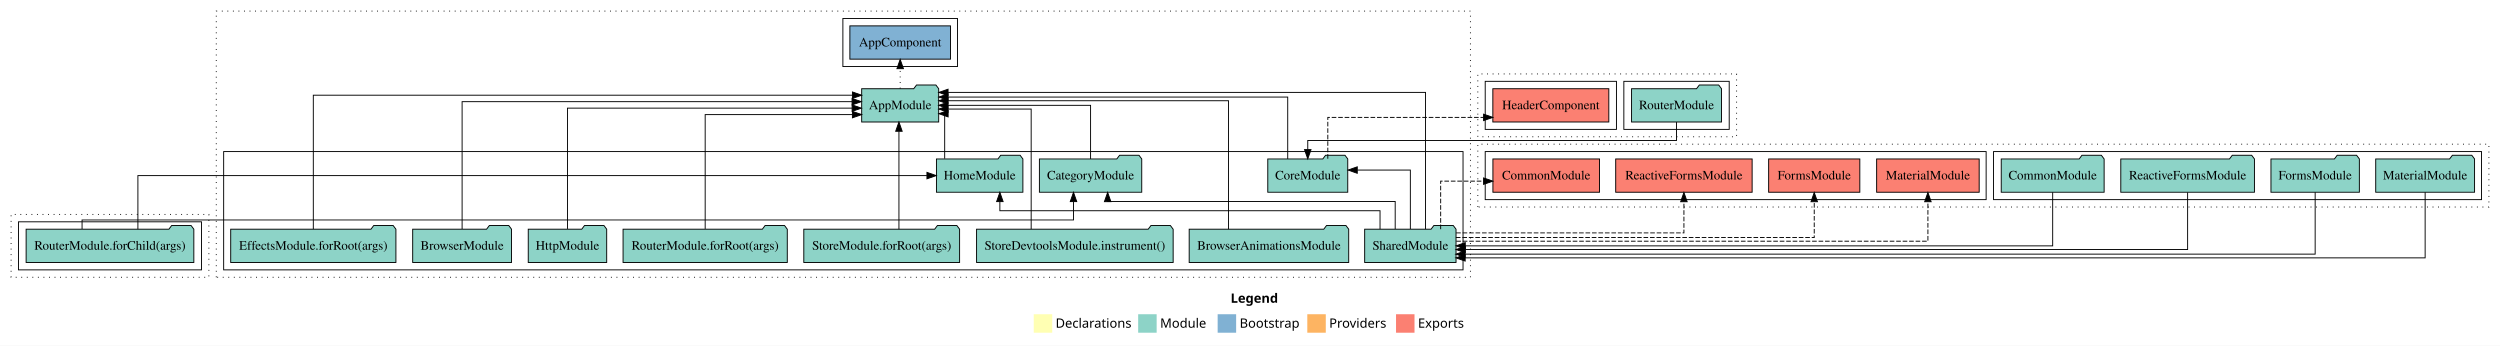
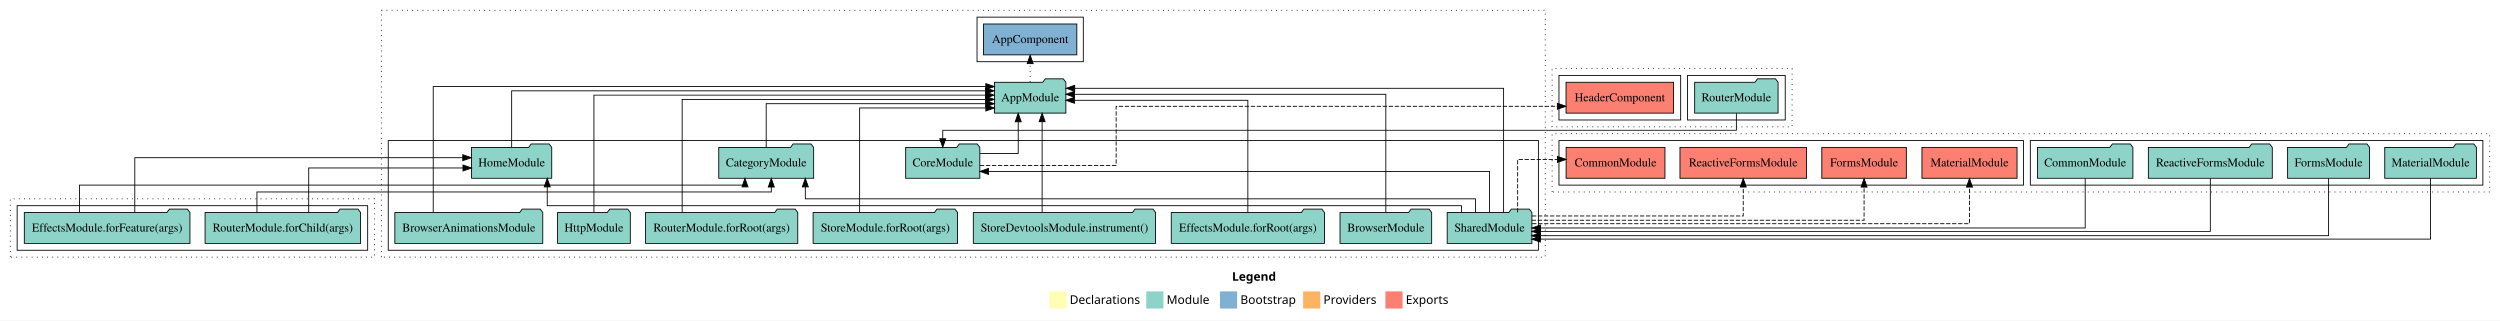
- <svg xmlns="http://www.w3.org/2000/svg" width="2705pt" height="374pt" viewBox="0.00 0.00 2705.00 374.00">
+ <svg xmlns="http://www.w3.org/2000/svg" width="2917pt" height="374pt" viewBox="0.00 0.00 2917.00 374.00">
  <g id="graph0" class="graph" transform="scale(1 1) rotate(0) translate(4 370)">
-     <polygon fill="#ffffff" stroke="transparent" points="-4,4 -4,-370 2701,-370 2701,4 -4,4" />
-     <text text-anchor="start" x="1327.509" y="-42.4" font-family="sans-serif" font-weight="bold" font-size="14.00" fill="#000000">Legend</text>
-     <polygon fill="#ffffb3" stroke="transparent" points="1114.5,-10 1114.5,-30 1134.5,-30 1134.5,-10 1114.5,-10" />
-     <text text-anchor="start" x="1138.129" y="-15.4" font-family="sans-serif" font-size="14.00" fill="#000000">  Declarations</text>
-     <polygon fill="#8dd3c7" stroke="transparent" points="1227.5,-10 1227.5,-30 1247.5,-30 1247.5,-10 1227.5,-10" />
-     <text text-anchor="start" x="1251.225" y="-15.4" font-family="sans-serif" font-size="14.00" fill="#000000">  Module</text>
-     <polygon fill="#80b1d3" stroke="transparent" points="1313.5,-10 1313.5,-30 1333.5,-30 1333.5,-10 1313.5,-10" />
-     <text text-anchor="start" x="1337.281" y="-15.4" font-family="sans-serif" font-size="14.00" fill="#000000">  Bootstrap</text>
-     <polygon fill="#fdb462" stroke="transparent" points="1410.5,-10 1410.5,-30 1430.5,-30 1430.5,-10 1410.5,-10" />
-     <text text-anchor="start" x="1434.173" y="-15.4" font-family="sans-serif" font-size="14.00" fill="#000000">  Providers</text>
-     <polygon fill="#fb8072" stroke="transparent" points="1506.5,-10 1506.5,-30 1526.5,-30 1526.5,-10 1506.5,-10" />
-     <text text-anchor="start" x="1530.226" y="-15.4" font-family="sans-serif" font-size="14.00" fill="#000000">  Exports</text>
+     <polygon fill="#ffffff" stroke="transparent" points="-4,4 -4,-370 2913,-370 2913,4 -4,4" />
+     <text text-anchor="start" x="1433.509" y="-42.4" font-family="sans-serif" font-weight="bold" font-size="14.00" fill="#000000">Legend</text>
+     <polygon fill="#ffffb3" stroke="transparent" points="1220.5,-10 1220.5,-30 1240.5,-30 1240.5,-10 1220.5,-10" />
+     <text text-anchor="start" x="1244.129" y="-15.4" font-family="sans-serif" font-size="14.00" fill="#000000">  Declarations</text>
+     <polygon fill="#8dd3c7" stroke="transparent" points="1333.5,-10 1333.5,-30 1353.5,-30 1353.5,-10 1333.5,-10" />
+     <text text-anchor="start" x="1357.225" y="-15.4" font-family="sans-serif" font-size="14.00" fill="#000000">  Module</text>
+     <polygon fill="#80b1d3" stroke="transparent" points="1419.5,-10 1419.5,-30 1439.5,-30 1439.5,-10 1419.5,-10" />
+     <text text-anchor="start" x="1443.281" y="-15.4" font-family="sans-serif" font-size="14.00" fill="#000000">  Bootstrap</text>
+     <polygon fill="#fdb462" stroke="transparent" points="1516.5,-10 1516.5,-30 1536.5,-30 1536.5,-10 1516.5,-10" />
+     <text text-anchor="start" x="1540.173" y="-15.4" font-family="sans-serif" font-size="14.00" fill="#000000">  Providers</text>
+     <polygon fill="#fb8072" stroke="transparent" points="1612.5,-10 1612.5,-30 1632.5,-30 1632.5,-10 1612.5,-10" />
+     <text text-anchor="start" x="1636.226" y="-15.4" font-family="sans-serif" font-size="14.00" fill="#000000">  Exports</text>
    <g id="clust1" class="cluster">
-       <polygon fill="none" stroke="#000000" stroke-dasharray="1,5" points="230,-70 230,-358 1587,-358 1587,-70 230,-70" />
+       <polygon fill="none" stroke="#000000" stroke-dasharray="1,5" points="441,-70 441,-358 1799,-358 1799,-70 441,-70" />
    </g>
    <g id="clust3" class="cluster">
-       <polygon fill="none" stroke="#000000" points="238,-78 238,-206 1579,-206 1579,-78 238,-78" />
+       <polygon fill="none" stroke="#000000" points="449,-78 449,-206 1791,-206 1791,-78 449,-78" />
    </g>
    <g id="clust5" class="cluster">
-       <polygon fill="none" stroke="#000000" points="908,-298 908,-350 1032,-350 1032,-298 908,-298" />
+       <polygon fill="none" stroke="#000000" points="1136,-298 1136,-350 1260,-350 1260,-298 1136,-298" />
    </g>
    <g id="clust7" class="cluster">
-       <polygon fill="none" stroke="#000000" stroke-dasharray="1,5" points="8,-70 8,-138 222,-138 222,-70 8,-70" />
+       <polygon fill="none" stroke="#000000" stroke-dasharray="1,5" points="8,-70 8,-138 433,-138 433,-70 8,-70" />
    </g>
    <g id="clust9" class="cluster">
-       <polygon fill="none" stroke="#000000" points="16,-78 16,-130 214,-130 214,-78 16,-78" />
+       <polygon fill="none" stroke="#000000" points="16,-78 16,-130 425,-130 425,-78 16,-78" />
    </g>
    <g id="clust13" class="cluster">
-       <polygon fill="none" stroke="#000000" stroke-dasharray="1,5" points="1595,-222 1595,-290 1875,-290 1875,-222 1595,-222" />
+       <polygon fill="none" stroke="#000000" stroke-dasharray="1,5" points="1807,-222 1807,-290 2087,-290 2087,-222 1807,-222" />
    </g>
    <g id="clust15" class="cluster">
-       <polygon fill="none" stroke="#000000" points="1753,-230 1753,-282 1867,-282 1867,-230 1753,-230" />
+       <polygon fill="none" stroke="#000000" points="1965,-230 1965,-282 2079,-282 2079,-230 1965,-230" />
    </g>
    <g id="clust16" class="cluster">
-       <polygon fill="none" stroke="#000000" points="1603,-230 1603,-282 1745,-282 1745,-230 1603,-230" />
+       <polygon fill="none" stroke="#000000" points="1815,-230 1815,-282 1957,-282 1957,-230 1815,-230" />
    </g>
    <g id="clust25" class="cluster">
-       <polygon fill="none" stroke="#000000" stroke-dasharray="1,5" points="1595,-146 1595,-214 2689,-214 2689,-146 1595,-146" />
+       <polygon fill="none" stroke="#000000" stroke-dasharray="1,5" points="1807,-146 1807,-214 2901,-214 2901,-146 1807,-146" />
    </g>
    <g id="clust27" class="cluster">
-       <polygon fill="none" stroke="#000000" points="2153,-154 2153,-206 2681,-206 2681,-154 2153,-154" />
+       <polygon fill="none" stroke="#000000" points="2365,-154 2365,-206 2893,-206 2893,-154 2365,-154" />
    </g>
    <g id="clust28" class="cluster">
-       <polygon fill="none" stroke="#000000" points="1603,-154 1603,-206 2145,-206 2145,-154 1603,-154" />
+       <polygon fill="none" stroke="#000000" points="1815,-154 1815,-206 2357,-206 2357,-154 1815,-154" />
    </g>
    <g id="node1" class="node">
-       <polygon fill="#8dd3c7" stroke="#000000" points="549.473,-122 546.473,-126 525.473,-126 522.473,-122 442.527,-122 442.527,-86 549.473,-86 549.473,-122" />
-       <text text-anchor="middle" x="496" y="-99.8" font-family="Times,serif" font-size="14.00" fill="#000000">BrowserModule</text>
+       <polygon fill="#8dd3c7" stroke="#000000" points="1666.473,-122 1663.473,-126 1642.473,-126 1639.473,-122 1559.527,-122 1559.527,-86 1666.473,-86 1666.473,-122" />
+       <text text-anchor="middle" x="1613" y="-99.8" font-family="Times,serif" font-size="14.00" fill="#000000">BrowserModule</text>
    </g>
    <g id="node12" class="node">
-       <polygon fill="#8dd3c7" stroke="#000000" points="1011.657,-274 1008.657,-278 987.657,-278 984.657,-274 928.343,-274 928.343,-238 1011.657,-238 1011.657,-274" />
-       <text text-anchor="middle" x="970" y="-251.8" font-family="Times,serif" font-size="14.00" fill="#000000">AppModule</text>
+       <polygon fill="#8dd3c7" stroke="#000000" points="1239.657,-274 1236.657,-278 1215.657,-278 1212.657,-274 1156.343,-274 1156.343,-238 1239.657,-238 1239.657,-274" />
+       <text text-anchor="middle" x="1198" y="-251.8" font-family="Times,serif" font-size="14.00" fill="#000000">AppModule</text>
    </g>
    <g id="edge1" class="edge">
-       <path fill="none" stroke="#000000" d="M496,-122.201C496,-163.352 496,-260 496,-260 496,-260 917.936,-260 917.936,-260" />
-       <polygon fill="#000000" stroke="#000000" points="917.936,-263.5 927.936,-260 917.936,-256.5 917.936,-263.5" />
+       <path fill="none" stroke="#000000" d="M1613,-122.201C1613,-163.352 1613,-260 1613,-260 1613,-260 1249.692,-260 1249.692,-260" />
+       <polygon fill="#000000" stroke="#000000" points="1249.692,-256.5 1239.692,-260 1249.692,-263.5 1249.692,-256.5" />
    </g>
    <g id="node2" class="node">
-       <polygon fill="#8dd3c7" stroke="#000000" points="1455.302,-122 1452.302,-126 1431.302,-126 1428.302,-122 1282.698,-122 1282.698,-86 1455.302,-86 1455.302,-122" />
-       <text text-anchor="middle" x="1369" y="-99.8" font-family="Times,serif" font-size="14.00" fill="#000000">BrowserAnimationsModule</text>
+       <polygon fill="#8dd3c7" stroke="#000000" points="629.302,-122 626.302,-126 605.302,-126 602.302,-122 456.698,-122 456.698,-86 629.302,-86 629.302,-122" />
+       <text text-anchor="middle" x="543" y="-99.8" font-family="Times,serif" font-size="14.00" fill="#000000">BrowserAnimationsModule</text>
    </g>
    <g id="edge2" class="edge">
-       <path fill="none" stroke="#000000" d="M1325.234,-122.01C1325.234,-163.249 1325.234,-261 1325.234,-261 1325.234,-261 1021.794,-261 1021.794,-261" />
-       <polygon fill="#000000" stroke="#000000" points="1021.794,-257.5 1011.794,-261 1021.794,-264.5 1021.794,-257.5" />
+       <path fill="none" stroke="#000000" d="M501.484,-122.288C501.484,-165.248 501.484,-269 501.484,-269 501.484,-269 1146.257,-269 1146.257,-269" />
+       <polygon fill="#000000" stroke="#000000" points="1146.257,-272.5 1156.257,-269 1146.257,-265.5 1146.257,-272.5" />
    </g>
    <g id="node3" class="node">
-       <polygon fill="#8dd3c7" stroke="#000000" points="652.439,-122 649.439,-126 628.439,-126 625.439,-122 567.561,-122 567.561,-86 652.439,-86 652.439,-122" />
-       <text text-anchor="middle" x="610" y="-99.8" font-family="Times,serif" font-size="14.00" fill="#000000">HttpModule</text>
+       <polygon fill="#8dd3c7" stroke="#000000" points="731.439,-122 728.439,-126 707.439,-126 704.439,-122 646.561,-122 646.561,-86 731.439,-86 731.439,-122" />
+       <text text-anchor="middle" x="689" y="-99.8" font-family="Times,serif" font-size="14.00" fill="#000000">HttpModule</text>
    </g>
    <g id="edge3" class="edge">
-       <path fill="none" stroke="#000000" d="M610,-122.27C610,-162.058 610,-253 610,-253 610,-253 917.999,-253 917.999,-253" />
-       <polygon fill="#000000" stroke="#000000" points="917.999,-256.5 927.999,-253 917.999,-249.5 917.999,-256.5" />
+       <path fill="none" stroke="#000000" d="M689,-122.084C689,-162.971 689,-259 689,-259 689,-259 1145.913,-259 1145.913,-259" />
+       <polygon fill="#000000" stroke="#000000" points="1145.913,-262.5 1155.913,-259 1145.913,-255.5 1145.913,-262.5" />
    </g>
    <g id="node4" class="node">
-       <polygon fill="#8dd3c7" stroke="#000000" points="847.842,-122 844.842,-126 823.842,-126 820.842,-122 670.158,-122 670.158,-86 847.842,-86 847.842,-122" />
-       <text text-anchor="middle" x="759" y="-99.8" font-family="Times,serif" font-size="14.00" fill="#000000">RouterModule.forRoot(args)</text>
+       <polygon fill="#8dd3c7" stroke="#000000" points="926.842,-122 923.842,-126 902.842,-126 899.842,-122 749.158,-122 749.158,-86 926.842,-86 926.842,-122" />
+       <text text-anchor="middle" x="838" y="-99.8" font-family="Times,serif" font-size="14.00" fill="#000000">RouterModule.forRoot(args)</text>
    </g>
    <g id="edge4" class="edge">
-       <path fill="none" stroke="#000000" d="M759,-122.273C759,-160.625 759,-246 759,-246 759,-246 918.313,-246 918.313,-246" />
-       <polygon fill="#000000" stroke="#000000" points="918.313,-249.5 928.313,-246 918.313,-242.5 918.313,-249.5" />
+       <path fill="none" stroke="#000000" d="M791.948,-122.094C791.948,-161.989 791.948,-254 791.948,-254 791.948,-254 1146.075,-254 1146.075,-254" />
+       <polygon fill="#000000" stroke="#000000" points="1146.075,-257.5 1156.075,-254 1146.075,-250.5 1146.075,-257.5" />
    </g>
    <g id="node5" class="node">
-       <polygon fill="#8dd3c7" stroke="#000000" points="1034.288,-122 1031.288,-126 1010.288,-126 1007.288,-122 865.712,-122 865.712,-86 1034.288,-86 1034.288,-122" />
-       <text text-anchor="middle" x="950" y="-99.8" font-family="Times,serif" font-size="14.00" fill="#000000">StoreModule.forRoot(args)</text>
+       <polygon fill="#8dd3c7" stroke="#000000" points="1113.288,-122 1110.288,-126 1089.288,-126 1086.288,-122 944.712,-122 944.712,-86 1113.288,-86 1113.288,-122" />
+       <text text-anchor="middle" x="1029" y="-99.8" font-family="Times,serif" font-size="14.00" fill="#000000">StoreModule.forRoot(args)</text>
    </g>
    <g id="edge5" class="edge">
-       <path fill="none" stroke="#000000" d="M968.645,-122.033C968.645,-122.033 968.645,-227.99 968.645,-227.99" />
-       <polygon fill="#000000" stroke="#000000" points="965.146,-227.99 968.645,-237.99 972.146,-227.99 965.146,-227.99" />
+       <path fill="none" stroke="#000000" d="M999.026,-122.016C999.026,-159.828 999.026,-244 999.026,-244 999.026,-244 1146.289,-244 1146.289,-244" />
+       <polygon fill="#000000" stroke="#000000" points="1146.289,-247.5 1156.289,-244 1146.289,-240.5 1146.289,-247.5" />
    </g>
    <g id="node6" class="node">
-       <polygon fill="#8dd3c7" stroke="#000000" points="1265.349,-122 1262.349,-126 1241.349,-126 1238.349,-122 1052.651,-122 1052.651,-86 1265.349,-86 1265.349,-122" />
-       <text text-anchor="middle" x="1159" y="-99.8" font-family="Times,serif" font-size="14.00" fill="#000000">StoreDevtoolsModule.instrument()</text>
+       <polygon fill="#8dd3c7" stroke="#000000" points="1344.349,-122 1341.349,-126 1320.349,-126 1317.349,-122 1131.651,-122 1131.651,-86 1344.349,-86 1344.349,-122" />
+       <text text-anchor="middle" x="1238" y="-99.8" font-family="Times,serif" font-size="14.00" fill="#000000">StoreDevtoolsModule.instrument()</text>
    </g>
    <g id="edge6" class="edge">
-       <path fill="none" stroke="#000000" d="M1111.724,-122.148C1111.724,-161.668 1111.724,-252 1111.724,-252 1111.724,-252 1021.755,-252 1021.755,-252" />
-       <polygon fill="#000000" stroke="#000000" points="1021.755,-248.5 1011.755,-252 1021.755,-255.5 1021.755,-248.5" />
+       <path fill="none" stroke="#000000" d="M1211.943,-122.033C1211.943,-122.033 1211.943,-227.99 1211.943,-227.99" />
+       <polygon fill="#000000" stroke="#000000" points="1208.443,-227.99 1211.943,-237.99 1215.443,-227.99 1208.443,-227.99" />
    </g>
    <g id="node7" class="node">
-       <polygon fill="#8dd3c7" stroke="#000000" points="424.377,-122 421.377,-126 400.377,-126 397.377,-122 245.623,-122 245.623,-86 424.377,-86 424.377,-122" />
-       <text text-anchor="middle" x="335" y="-99.8" font-family="Times,serif" font-size="14.00" fill="#000000">EffectsModule.forRoot(args)</text>
+       <polygon fill="#8dd3c7" stroke="#000000" points="1541.377,-122 1538.377,-126 1517.377,-126 1514.377,-122 1362.623,-122 1362.623,-86 1541.377,-86 1541.377,-122" />
+       <text text-anchor="middle" x="1452" y="-99.8" font-family="Times,serif" font-size="14.00" fill="#000000">EffectsModule.forRoot(args)</text>
    </g>
    <g id="edge7" class="edge">
-       <path fill="none" stroke="#000000" d="M335,-122.067C335,-164.506 335,-267 335,-267 335,-267 918.336,-267 918.336,-267" />
-       <polygon fill="#000000" stroke="#000000" points="918.336,-270.5 928.336,-267 918.336,-263.5 918.336,-270.5" />
+       <path fill="none" stroke="#000000" d="M1452,-122.27C1452,-162.058 1452,-253 1452,-253 1452,-253 1249.659,-253 1249.659,-253" />
+       <polygon fill="#000000" stroke="#000000" points="1249.659,-249.5 1239.659,-253 1249.659,-256.5 1249.659,-249.5" />
    </g>
    <g id="node8" class="node">
-       <polygon fill="#8dd3c7" stroke="#000000" points="1231.367,-198 1228.367,-202 1207.367,-202 1204.367,-198 1120.633,-198 1120.633,-162 1231.367,-162 1231.367,-198" />
-       <text text-anchor="middle" x="1176" y="-175.8" font-family="Times,serif" font-size="14.00" fill="#000000">CategoryModule</text>
+       <polygon fill="#8dd3c7" stroke="#000000" points="945.367,-198 942.367,-202 921.367,-202 918.367,-198 834.633,-198 834.633,-162 945.367,-162 945.367,-198" />
+       <text text-anchor="middle" x="890" y="-175.8" font-family="Times,serif" font-size="14.00" fill="#000000">CategoryModule</text>
    </g>
    <g id="edge8" class="edge">
-       <path fill="none" stroke="#000000" d="M1176,-198.011C1176,-220.485 1176,-256 1176,-256 1176,-256 1021.687,-256 1021.687,-256" />
-       <polygon fill="#000000" stroke="#000000" points="1021.687,-252.5 1011.687,-256 1021.687,-259.5 1021.687,-252.5" />
+       <path fill="none" stroke="#000000" d="M890,-198.129C890,-218.572 890,-249 890,-249 890,-249 1146.141,-249 1146.141,-249" />
+       <polygon fill="#000000" stroke="#000000" points="1146.141,-252.5 1156.141,-249 1146.141,-245.5 1146.141,-252.5" />
    </g>
    <g id="node9" class="node">
-       <polygon fill="#8dd3c7" stroke="#000000" points="1454.262,-198 1451.262,-202 1430.262,-202 1427.262,-198 1367.738,-198 1367.738,-162 1454.262,-162 1454.262,-198" />
-       <text text-anchor="middle" x="1411" y="-175.8" font-family="Times,serif" font-size="14.00" fill="#000000">CoreModule</text>
+       <polygon fill="#8dd3c7" stroke="#000000" points="1139.262,-198 1136.262,-202 1115.262,-202 1112.262,-198 1052.738,-198 1052.738,-162 1139.262,-162 1139.262,-198" />
+       <text text-anchor="middle" x="1096" y="-175.8" font-family="Times,serif" font-size="14.00" fill="#000000">CoreModule</text>
    </g>
    <g id="edge9" class="edge">
-       <path fill="none" stroke="#000000" d="M1389.31,-198.026C1389.31,-222.977 1389.31,-265 1389.31,-265 1389.31,-265 1021.738,-265 1021.738,-265" />
-       <polygon fill="#000000" stroke="#000000" points="1021.738,-261.5 1011.738,-265 1021.738,-268.5 1021.738,-261.5" />
+       <path fill="none" stroke="#000000" d="M1139.513,-191C1161.698,-191 1184.057,-191 1184.057,-191 1184.057,-191 1184.057,-227.894 1184.057,-227.894" />
+       <polygon fill="#000000" stroke="#000000" points="1180.557,-227.894 1184.057,-237.894 1187.557,-227.894 1180.557,-227.894" />
+     </g>
+     <g id="node17" class="node">
+       <polygon fill="#fb8072" stroke="#000000" points="1948.744,-274 1823.256,-274 1823.256,-238 1948.744,-238 1948.744,-274" />
+       <text text-anchor="middle" x="1886" y="-251.8" font-family="Times,serif" font-size="14.00" fill="#000000">HeaderComponent </text>
+     </g>
+     <g id="edge18" class="edge">
+       <path fill="none" stroke="#000000" stroke-dasharray="5,2" d="M1139.403,-177C1198.852,-177 1298.322,-177 1298.322,-177 1298.322,-177 1298.322,-246 1298.322,-246 1298.322,-246 1813.108,-246 1813.108,-246" />
+       <polygon fill="#000000" stroke="#000000" points="1813.108,-249.5 1823.108,-246 1813.108,-242.5 1813.108,-249.5" />
+     </g>
+     <g id="node10" class="node">
+       <polygon fill="#8dd3c7" stroke="#000000" points="639.762,-198 636.762,-202 615.762,-202 612.762,-198 546.238,-198 546.238,-162 639.762,-162 639.762,-198" />
+       <text text-anchor="middle" x="593" y="-175.8" font-family="Times,serif" font-size="14.00" fill="#000000">HomeModule</text>
+     </g>
+     <g id="edge10" class="edge">
+       <path fill="none" stroke="#000000" d="M593,-198.227C593,-222.932 593,-264 593,-264 593,-264 1145.938,-264 1145.938,-264" />
+       <polygon fill="#000000" stroke="#000000" points="1145.938,-267.5 1155.938,-264 1145.938,-260.5 1145.938,-267.5" />
+     </g>
+     <g id="node11" class="node">
+       <polygon fill="#8dd3c7" stroke="#000000" points="1783.423,-122 1780.423,-126 1759.423,-126 1756.423,-122 1684.577,-122 1684.577,-86 1783.423,-86 1783.423,-122" />
+       <text text-anchor="middle" x="1734" y="-99.8" font-family="Times,serif" font-size="14.00" fill="#000000">SharedModule</text>
+     </g>
+     <g id="edge13" class="edge">
+       <path fill="none" stroke="#000000" d="M1717.596,-122.194C1717.596,-130.278 1717.596,-138 1717.596,-138 1717.596,-138 935.639,-138 935.639,-138 935.639,-138 935.639,-151.945 935.639,-151.945" />
+       <polygon fill="#000000" stroke="#000000" points="932.139,-151.944 935.639,-161.945 939.139,-151.945 932.139,-151.944" />
+     </g>
+     <g id="edge17" class="edge">
+       <path fill="none" stroke="#000000" d="M1734,-122.035C1734,-141.576 1734,-170 1734,-170 1734,-170 1149.351,-170 1149.351,-170" />
+       <polygon fill="#000000" stroke="#000000" points="1149.351,-166.5 1139.351,-170 1149.351,-173.5 1149.351,-166.5" />
+     </g>
+     <g id="edge19" class="edge">
+       <path fill="none" stroke="#000000" d="M1701.193,-122.058C1701.193,-126.495 1701.193,-130 1701.193,-130 1701.193,-130 634.516,-130 634.516,-130 634.516,-130 634.516,-151.949 634.516,-151.949" />
+       <polygon fill="#000000" stroke="#000000" points="631.016,-151.949 634.516,-161.949 638.016,-151.949 631.016,-151.949" />
+     </g>
+     <g id="edge11" class="edge">
+       <path fill="none" stroke="#000000" d="M1750.404,-122.067C1750.404,-164.506 1750.404,-267 1750.404,-267 1750.404,-267 1249.974,-267 1249.974,-267" />
+       <polygon fill="#000000" stroke="#000000" points="1249.974,-263.5 1239.974,-267 1249.973,-270.5 1249.974,-263.5" />
+     </g>
+     <g id="node22" class="node">
+       <polygon fill="#fb8072" stroke="#000000" points="2220.328,-198 2121.672,-198 2121.672,-162 2220.328,-162 2220.328,-198" />
+       <text text-anchor="middle" x="2171" y="-175.8" font-family="Times,serif" font-size="14.00" fill="#000000">FormsModule </text>
+     </g>
+     <g id="edge26" class="edge">
+       <path fill="none" stroke="#000000" stroke-dasharray="5,2" d="M1783.28,-113C1897.567,-113 2171,-113 2171,-113 2171,-113 2171,-151.692 2171,-151.692" />
+       <polygon fill="#000000" stroke="#000000" points="2167.5,-151.692 2171,-161.692 2174.5,-151.692 2167.5,-151.692" />
+     </g>
+     <g id="node23" class="node">
+       <polygon fill="#fb8072" stroke="#000000" points="2103.805,-198 1956.196,-198 1956.196,-162 2103.805,-162 2103.805,-198" />
+       <text text-anchor="middle" x="2030" y="-175.8" font-family="Times,serif" font-size="14.00" fill="#000000">ReactiveFormsModule </text>
+     </g>
+     <g id="edge27" class="edge">
+       <path fill="none" stroke="#000000" stroke-dasharray="5,2" d="M1783.544,-118C1867.808,-118 2030,-118 2030,-118 2030,-118 2030,-151.733 2030,-151.733" />
+       <polygon fill="#000000" stroke="#000000" points="2026.5,-151.733 2030,-161.733 2033.5,-151.733 2026.5,-151.733" />
+     </g>
+     <g id="node24" class="node">
+       <polygon fill="#fb8072" stroke="#000000" points="1938.668,-198 1823.332,-198 1823.332,-162 1938.668,-162 1938.668,-198" />
+       <text text-anchor="middle" x="1881" y="-175.8" font-family="Times,serif" font-size="14.00" fill="#000000">CommonModule </text>
+     </g>
+     <g id="edge28" class="edge">
+       <path fill="none" stroke="#000000" stroke-dasharray="5,2" d="M1766.807,-122.153C1766.807,-145.757 1766.807,-184 1766.807,-184 1766.807,-184 1813.235,-184 1813.235,-184" />
+       <polygon fill="#000000" stroke="#000000" points="1813.235,-187.5 1823.235,-184 1813.235,-180.5 1813.235,-187.5" />
+     </g>
+     <g id="node25" class="node">
+       <polygon fill="#fb8072" stroke="#000000" points="2349.472,-198 2238.528,-198 2238.528,-162 2349.472,-162 2349.472,-198" />
+       <text text-anchor="middle" x="2294" y="-175.8" font-family="Times,serif" font-size="14.00" fill="#000000">MaterialModule </text>
+     </g>
+     <g id="edge29" class="edge">
+       <path fill="none" stroke="#000000" stroke-dasharray="5,2" d="M1783.696,-109C1920.749,-109 2294,-109 2294,-109 2294,-109 2294,-151.716 2294,-151.716" />
+       <polygon fill="#000000" stroke="#000000" points="2290.5,-151.716 2294,-161.716 2297.5,-151.716 2290.5,-151.716" />
+     </g>
+     <g id="node13" class="node">
+       <polygon fill="#80b1d3" stroke="#000000" points="1252.439,-342 1143.561,-342 1143.561,-306 1252.439,-306 1252.439,-342" />
+       <text text-anchor="middle" x="1198" y="-319.8" font-family="Times,serif" font-size="14.00" fill="#000000">AppComponent </text>
+     </g>
+     <g id="edge12" class="edge">
+       <path fill="none" stroke="#000000" stroke-dasharray="1,5" d="M1198,-274.223C1198,-274.223 1198,-295.727 1198,-295.727" />
+       <polygon fill="#000000" stroke="#000000" points="1194.5,-295.727 1198,-305.727 1201.5,-295.727 1194.5,-295.727" />
+     </g>
+     <g id="node14" class="node">
+       <polygon fill="#8dd3c7" stroke="#000000" points="416.732,-122 413.732,-126 392.732,-126 389.732,-122 235.268,-122 235.268,-86 416.732,-86 416.732,-122" />
+       <text text-anchor="middle" x="326" y="-99.8" font-family="Times,serif" font-size="14.00" fill="#000000">RouterModule.forChild(args)</text>
+     </g>
+     <g id="edge14" class="edge">
+       <path fill="none" stroke="#000000" d="M295.795,-122.055C295.795,-133.439 295.795,-146 295.795,-146 295.795,-146 895.969,-146 895.969,-146 895.969,-146 895.969,-151.806 895.969,-151.806" />
+       <polygon fill="#000000" stroke="#000000" points="892.47,-151.805 895.969,-161.806 899.47,-151.806 892.47,-151.805" />
+     </g>
+     <g id="edge20" class="edge">
+       <path fill="none" stroke="#000000" d="M356.205,-122.027C356.205,-142.767 356.205,-174 356.205,-174 356.205,-174 536.217,-174 536.217,-174" />
+       <polygon fill="#000000" stroke="#000000" points="536.217,-177.5 546.217,-174 536.217,-170.5 536.217,-177.5" />
+     </g>
+     <g id="node15" class="node">
+       <polygon fill="#8dd3c7" stroke="#000000" points="217.628,-122 214.628,-126 193.628,-126 190.628,-122 24.372,-122 24.372,-86 217.628,-86 217.628,-122" />
+       <text text-anchor="middle" x="121" y="-99.8" font-family="Times,serif" font-size="14.00" fill="#000000">EffectsModule.forFeature(args)</text>
+     </g>
+     <g id="edge15" class="edge">
+       <path fill="none" stroke="#000000" d="M88.729,-122.051C88.729,-136.373 88.729,-154 88.729,-154 88.729,-154 865.268,-154 865.268,-154 865.268,-154 865.268,-154.794 865.268,-154.794" />
+       <polygon fill="#000000" stroke="#000000" points="861.768,-151.942 865.268,-161.942 868.768,-151.942 861.768,-151.942" />
+     </g>
+     <g id="edge21" class="edge">
+       <path fill="none" stroke="#000000" d="M153.271,-122.198C153.271,-146.356 153.271,-186 153.271,-186 153.271,-186 535.941,-186 535.941,-186" />
+       <polygon fill="#000000" stroke="#000000" points="535.941,-189.5 545.941,-186 535.941,-182.5 535.941,-189.5" />
    </g>
    <g id="node16" class="node">
-       <polygon fill="#fb8072" stroke="#000000" points="1736.744,-274 1611.256,-274 1611.256,-238 1736.744,-238 1736.744,-274" />
-       <text text-anchor="middle" x="1674" y="-251.8" font-family="Times,serif" font-size="14.00" fill="#000000">HeaderComponent </text>
-     </g>
-     <g id="edge17" class="edge">
-       <path fill="none" stroke="#000000" stroke-dasharray="5,2" d="M1432.69,-198.222C1432.69,-216.828 1432.69,-243 1432.69,-243 1432.69,-243 1601.229,-243 1601.229,-243" />
-       <polygon fill="#000000" stroke="#000000" points="1601.229,-246.5 1611.229,-243 1601.229,-239.5 1601.229,-246.5" />
-     </g>
-     <g id="node10" class="node">
-       <polygon fill="#8dd3c7" stroke="#000000" points="1102.762,-198 1099.762,-202 1078.762,-202 1075.762,-198 1009.238,-198 1009.238,-162 1102.762,-162 1102.762,-198" />
-       <text text-anchor="middle" x="1056" y="-175.8" font-family="Times,serif" font-size="14.00" fill="#000000">HomeModule</text>
-     </g>
-     <g id="edge10" class="edge">
-       <path fill="none" stroke="#000000" d="M1018.149,-198.308C1018.149,-218.145 1018.149,-247 1018.149,-247 1018.149,-247 1017.519,-247 1017.519,-247" />
-       <polygon fill="#000000" stroke="#000000" points="1021.854,-243.5 1011.854,-247 1021.854,-250.5 1021.854,-243.5" />
-     </g>
-     <g id="node11" class="node">
-       <polygon fill="#8dd3c7" stroke="#000000" points="1571.423,-122 1568.423,-126 1547.423,-126 1544.423,-122 1472.577,-122 1472.577,-86 1571.423,-86 1571.423,-122" />
-       <text text-anchor="middle" x="1522" y="-99.8" font-family="Times,serif" font-size="14.00" fill="#000000">SharedModule</text>
-     </g>
-     <g id="edge13" class="edge">
-       <path fill="none" stroke="#000000" d="M1505.596,-122.147C1505.596,-135.739 1505.596,-152 1505.596,-152 1505.596,-152 1194.478,-152 1194.478,-152 1194.478,-152 1194.478,-152.979 1194.478,-152.979" />
-       <polygon fill="#000000" stroke="#000000" points="1190.978,-151.793 1194.478,-161.793 1197.978,-151.793 1190.978,-151.793" />
+       <polygon fill="#8dd3c7" stroke="#000000" points="2070.653,-274 2067.653,-278 2046.653,-278 2043.653,-274 1973.347,-274 1973.347,-238 2070.653,-238 2070.653,-274" />
+       <text text-anchor="middle" x="2022" y="-251.8" font-family="Times,serif" font-size="14.00" fill="#000000">RouterModule</text>
    </g>
    <g id="edge16" class="edge">
-       <path fill="none" stroke="#000000" d="M1522,-122.198C1522,-146.356 1522,-186 1522,-186 1522,-186 1464.552,-186 1464.552,-186" />
-       <polygon fill="#000000" stroke="#000000" points="1464.552,-182.5 1454.552,-186 1464.552,-189.5 1464.552,-182.5" />
-     </g>
-     <g id="edge18" class="edge">
-       <path fill="none" stroke="#000000" d="M1489.193,-122.11C1489.193,-131.897 1489.193,-142 1489.193,-142 1489.193,-142 1077.853,-142 1077.853,-142 1077.853,-142 1077.853,-151.89 1077.853,-151.89" />
-       <polygon fill="#000000" stroke="#000000" points="1074.353,-151.89 1077.853,-161.89 1081.353,-151.89 1074.353,-151.89" />
-     </g>
-     <g id="edge11" class="edge">
-       <path fill="none" stroke="#000000" d="M1538.404,-122.081C1538.404,-165.105 1538.404,-270 1538.404,-270 1538.404,-270 1021.796,-270 1021.796,-270" />
-       <polygon fill="#000000" stroke="#000000" points="1021.796,-266.5 1011.796,-270 1021.796,-273.5 1021.796,-266.5" />
+       <path fill="none" stroke="#000000" d="M2022,-237.89C2022,-228.103 2022,-218 2022,-218 2022,-218 1096,-218 1096,-218 1096,-218 1096,-208.11 1096,-208.11" />
+       <polygon fill="#000000" stroke="#000000" points="1099.5,-208.11 1096,-198.11 1092.5,-208.11 1099.5,-208.11" />
+     </g>
+     <g id="node18" class="node">
+       <polygon fill="#8dd3c7" stroke="#000000" points="2760.829,-198 2757.829,-202 2736.829,-202 2733.829,-198 2665.171,-198 2665.171,-162 2760.829,-162 2760.829,-198" />
+       <text text-anchor="middle" x="2713" y="-175.8" font-family="Times,serif" font-size="14.00" fill="#000000">FormsModule</text>
+     </g>
+     <g id="edge22" class="edge">
+       <path fill="none" stroke="#000000" d="M2713,-161.974C2713,-137.023 2713,-95 2713,-95 2713,-95 1793.22,-95 1793.22,-95" />
+       <polygon fill="#000000" stroke="#000000" points="1793.22,-91.5 1783.22,-95 1793.22,-98.5 1793.22,-91.5" />
+     </g>
+     <g id="node19" class="node">
+       <polygon fill="#8dd3c7" stroke="#000000" points="2647.305,-198 2644.305,-202 2623.305,-202 2620.305,-198 2502.695,-198 2502.695,-162 2647.305,-162 2647.305,-198" />
+       <text text-anchor="middle" x="2575" y="-175.8" font-family="Times,serif" font-size="14.00" fill="#000000">ReactiveFormsModule</text>
+     </g>
+     <g id="edge23" class="edge">
+       <path fill="none" stroke="#000000" d="M2575,-161.847C2575,-138.243 2575,-100 2575,-100 2575,-100 1793.469,-100 1793.469,-100" />
+       <polygon fill="#000000" stroke="#000000" points="1793.469,-96.5 1783.469,-100 1793.469,-103.5 1793.469,-96.5" />
+     </g>
+     <g id="node20" class="node">
+       <polygon fill="#8dd3c7" stroke="#000000" points="2484.668,-198 2481.668,-202 2460.668,-202 2457.668,-198 2373.332,-198 2373.332,-162 2484.668,-162 2484.668,-198" />
+       <text text-anchor="middle" x="2429" y="-175.8" font-family="Times,serif" font-size="14.00" fill="#000000">CommonModule</text>
+     </g>
+     <g id="edge24" class="edge">
+       <path fill="none" stroke="#000000" d="M2429,-161.989C2429,-139.515 2429,-104 2429,-104 2429,-104 1793.426,-104 1793.426,-104" />
+       <polygon fill="#000000" stroke="#000000" points="1793.426,-100.5 1783.426,-104 1793.426,-107.5 1793.426,-100.5" />
    </g>
    <g id="node21" class="node">
-       <polygon fill="#fb8072" stroke="#000000" points="2008.328,-198 1909.672,-198 1909.672,-162 2008.328,-162 2008.328,-198" />
-       <text text-anchor="middle" x="1959" y="-175.8" font-family="Times,serif" font-size="14.00" fill="#000000">FormsModule </text>
-     </g>
-     <g id="edge24" class="edge">
-       <path fill="none" stroke="#000000" stroke-dasharray="5,2" d="M1571.28,-113C1685.567,-113 1959,-113 1959,-113 1959,-113 1959,-151.692 1959,-151.692" />
-       <polygon fill="#000000" stroke="#000000" points="1955.5,-151.692 1959,-161.692 1962.5,-151.692 1955.5,-151.692" />
-     </g>
-     <g id="node22" class="node">
-       <polygon fill="#fb8072" stroke="#000000" points="1891.804,-198 1744.196,-198 1744.196,-162 1891.804,-162 1891.804,-198" />
-       <text text-anchor="middle" x="1818" y="-175.8" font-family="Times,serif" font-size="14.00" fill="#000000">ReactiveFormsModule </text>
+       <polygon fill="#8dd3c7" stroke="#000000" points="2885.471,-198 2882.471,-202 2861.471,-202 2858.471,-198 2778.529,-198 2778.529,-162 2885.471,-162 2885.471,-198" />
+       <text text-anchor="middle" x="2832" y="-175.8" font-family="Times,serif" font-size="14.00" fill="#000000">MaterialModule</text>
    </g>
    <g id="edge25" class="edge">
-       <path fill="none" stroke="#000000" stroke-dasharray="5,2" d="M1571.544,-118C1655.808,-118 1818,-118 1818,-118 1818,-118 1818,-151.733 1818,-151.733" />
-       <polygon fill="#000000" stroke="#000000" points="1814.5,-151.733 1818,-161.733 1821.5,-151.733 1814.5,-151.733" />
-     </g>
-     <g id="node23" class="node">
-       <polygon fill="#fb8072" stroke="#000000" points="1726.668,-198 1611.332,-198 1611.332,-162 1726.668,-162 1726.668,-198" />
-       <text text-anchor="middle" x="1669" y="-175.8" font-family="Times,serif" font-size="14.00" fill="#000000">CommonModule </text>
-     </g>
-     <g id="edge26" class="edge">
-       <path fill="none" stroke="#000000" stroke-dasharray="5,2" d="M1554.807,-122.027C1554.807,-142.767 1554.807,-174 1554.807,-174 1554.807,-174 1601.235,-174 1601.235,-174" />
-       <polygon fill="#000000" stroke="#000000" points="1601.235,-177.5 1611.235,-174 1601.235,-170.5 1601.235,-177.5" />
-     </g>
-     <g id="node24" class="node">
-       <polygon fill="#fb8072" stroke="#000000" points="2137.472,-198 2026.528,-198 2026.528,-162 2137.472,-162 2137.472,-198" />
-       <text text-anchor="middle" x="2082" y="-175.8" font-family="Times,serif" font-size="14.00" fill="#000000">MaterialModule </text>
-     </g>
-     <g id="edge27" class="edge">
-       <path fill="none" stroke="#000000" stroke-dasharray="5,2" d="M1571.696,-109C1708.749,-109 2082,-109 2082,-109 2082,-109 2082,-151.716 2082,-151.716" />
-       <polygon fill="#000000" stroke="#000000" points="2078.5,-151.716 2082,-161.716 2085.5,-151.716 2078.5,-151.716" />
-     </g>
-     <g id="node13" class="node">
-       <polygon fill="#80b1d3" stroke="#000000" points="1024.439,-342 915.561,-342 915.561,-306 1024.439,-306 1024.439,-342" />
-       <text text-anchor="middle" x="970" y="-319.8" font-family="Times,serif" font-size="14.00" fill="#000000">AppComponent </text>
-     </g>
-     <g id="edge12" class="edge">
-       <path fill="none" stroke="#000000" stroke-dasharray="1,5" d="M970,-274.223C970,-274.223 970,-295.727 970,-295.727" />
-       <polygon fill="#000000" stroke="#000000" points="966.5,-295.727 970,-305.727 973.5,-295.727 966.5,-295.727" />
-     </g>
-     <g id="node14" class="node">
-       <polygon fill="#8dd3c7" stroke="#000000" points="205.732,-122 202.732,-126 181.732,-126 178.732,-122 24.268,-122 24.268,-86 205.732,-86 205.732,-122" />
-       <text text-anchor="middle" x="115" y="-99.8" font-family="Times,serif" font-size="14.00" fill="#000000">RouterModule.forChild(args)</text>
-     </g>
-     <g id="edge14" class="edge">
-       <path fill="none" stroke="#000000" d="M84.795,-122.207C84.795,-127.555 84.795,-132 84.795,-132 84.795,-132 1157.522,-132 1157.522,-132 1157.522,-132 1157.522,-151.853 1157.522,-151.853" />
-       <polygon fill="#000000" stroke="#000000" points="1154.022,-151.853 1157.522,-161.853 1161.022,-151.853 1154.022,-151.853" />
-     </g>
-     <g id="edge19" class="edge">
-       <path fill="none" stroke="#000000" d="M145.205,-122.011C145.205,-144.485 145.205,-180 145.205,-180 145.205,-180 998.95,-180 998.95,-180" />
-       <polygon fill="#000000" stroke="#000000" points="998.95,-183.5 1008.95,-180 998.95,-176.5 998.95,-183.5" />
-     </g>
-     <g id="node15" class="node">
-       <polygon fill="#8dd3c7" stroke="#000000" points="1858.653,-274 1855.653,-278 1834.653,-278 1831.653,-274 1761.347,-274 1761.347,-238 1858.653,-238 1858.653,-274" />
-       <text text-anchor="middle" x="1810" y="-251.8" font-family="Times,serif" font-size="14.00" fill="#000000">RouterModule</text>
-     </g>
-     <g id="edge15" class="edge">
-       <path fill="none" stroke="#000000" d="M1810,-237.89C1810,-228.103 1810,-218 1810,-218 1810,-218 1411,-218 1411,-218 1411,-218 1411,-208.11 1411,-208.11" />
-       <polygon fill="#000000" stroke="#000000" points="1414.5,-208.11 1411,-198.11 1407.5,-208.11 1414.5,-208.11" />
-     </g>
-     <g id="node17" class="node">
-       <polygon fill="#8dd3c7" stroke="#000000" points="2548.829,-198 2545.829,-202 2524.829,-202 2521.829,-198 2453.171,-198 2453.171,-162 2548.829,-162 2548.829,-198" />
-       <text text-anchor="middle" x="2501" y="-175.8" font-family="Times,serif" font-size="14.00" fill="#000000">FormsModule</text>
-     </g>
-     <g id="edge20" class="edge">
-       <path fill="none" stroke="#000000" d="M2501,-161.974C2501,-137.023 2501,-95 2501,-95 2501,-95 1581.22,-95 1581.22,-95" />
-       <polygon fill="#000000" stroke="#000000" points="1581.22,-91.5 1571.22,-95 1581.22,-98.5 1581.22,-91.5" />
-     </g>
-     <g id="node18" class="node">
-       <polygon fill="#8dd3c7" stroke="#000000" points="2435.305,-198 2432.305,-202 2411.305,-202 2408.305,-198 2290.695,-198 2290.695,-162 2435.305,-162 2435.305,-198" />
-       <text text-anchor="middle" x="2363" y="-175.8" font-family="Times,serif" font-size="14.00" fill="#000000">ReactiveFormsModule</text>
-     </g>
-     <g id="edge21" class="edge">
-       <path fill="none" stroke="#000000" d="M2363,-161.847C2363,-138.243 2363,-100 2363,-100 2363,-100 1581.469,-100 1581.469,-100" />
-       <polygon fill="#000000" stroke="#000000" points="1581.469,-96.5 1571.469,-100 1581.469,-103.5 1581.469,-96.5" />
-     </g>
-     <g id="node19" class="node">
-       <polygon fill="#8dd3c7" stroke="#000000" points="2272.668,-198 2269.668,-202 2248.668,-202 2245.668,-198 2161.332,-198 2161.332,-162 2272.668,-162 2272.668,-198" />
-       <text text-anchor="middle" x="2217" y="-175.8" font-family="Times,serif" font-size="14.00" fill="#000000">CommonModule</text>
-     </g>
-     <g id="edge22" class="edge">
-       <path fill="none" stroke="#000000" d="M2217,-161.989C2217,-139.515 2217,-104 2217,-104 2217,-104 1581.426,-104 1581.426,-104" />
-       <polygon fill="#000000" stroke="#000000" points="1581.426,-100.5 1571.426,-104 1581.426,-107.5 1581.426,-100.5" />
-     </g>
-     <g id="node20" class="node">
-       <polygon fill="#8dd3c7" stroke="#000000" points="2673.471,-198 2670.471,-202 2649.471,-202 2646.471,-198 2566.529,-198 2566.529,-162 2673.471,-162 2673.471,-198" />
-       <text text-anchor="middle" x="2620" y="-175.8" font-family="Times,serif" font-size="14.00" fill="#000000">MaterialModule</text>
-     </g>
-     <g id="edge23" class="edge">
-       <path fill="none" stroke="#000000" d="M2620,-161.989C2620,-135.983 2620,-91 2620,-91 2620,-91 1581.312,-91 1581.312,-91" />
-       <polygon fill="#000000" stroke="#000000" points="1581.312,-87.5 1571.312,-91 1581.312,-94.5 1581.312,-87.5" />
+       <path fill="none" stroke="#000000" d="M2832,-161.989C2832,-135.983 2832,-91 2832,-91 2832,-91 1793.312,-91 1793.312,-91" />
+       <polygon fill="#000000" stroke="#000000" points="1793.312,-87.5 1783.312,-91 1793.312,-94.5 1793.312,-87.5" />
    </g>
  </g>
</svg>
